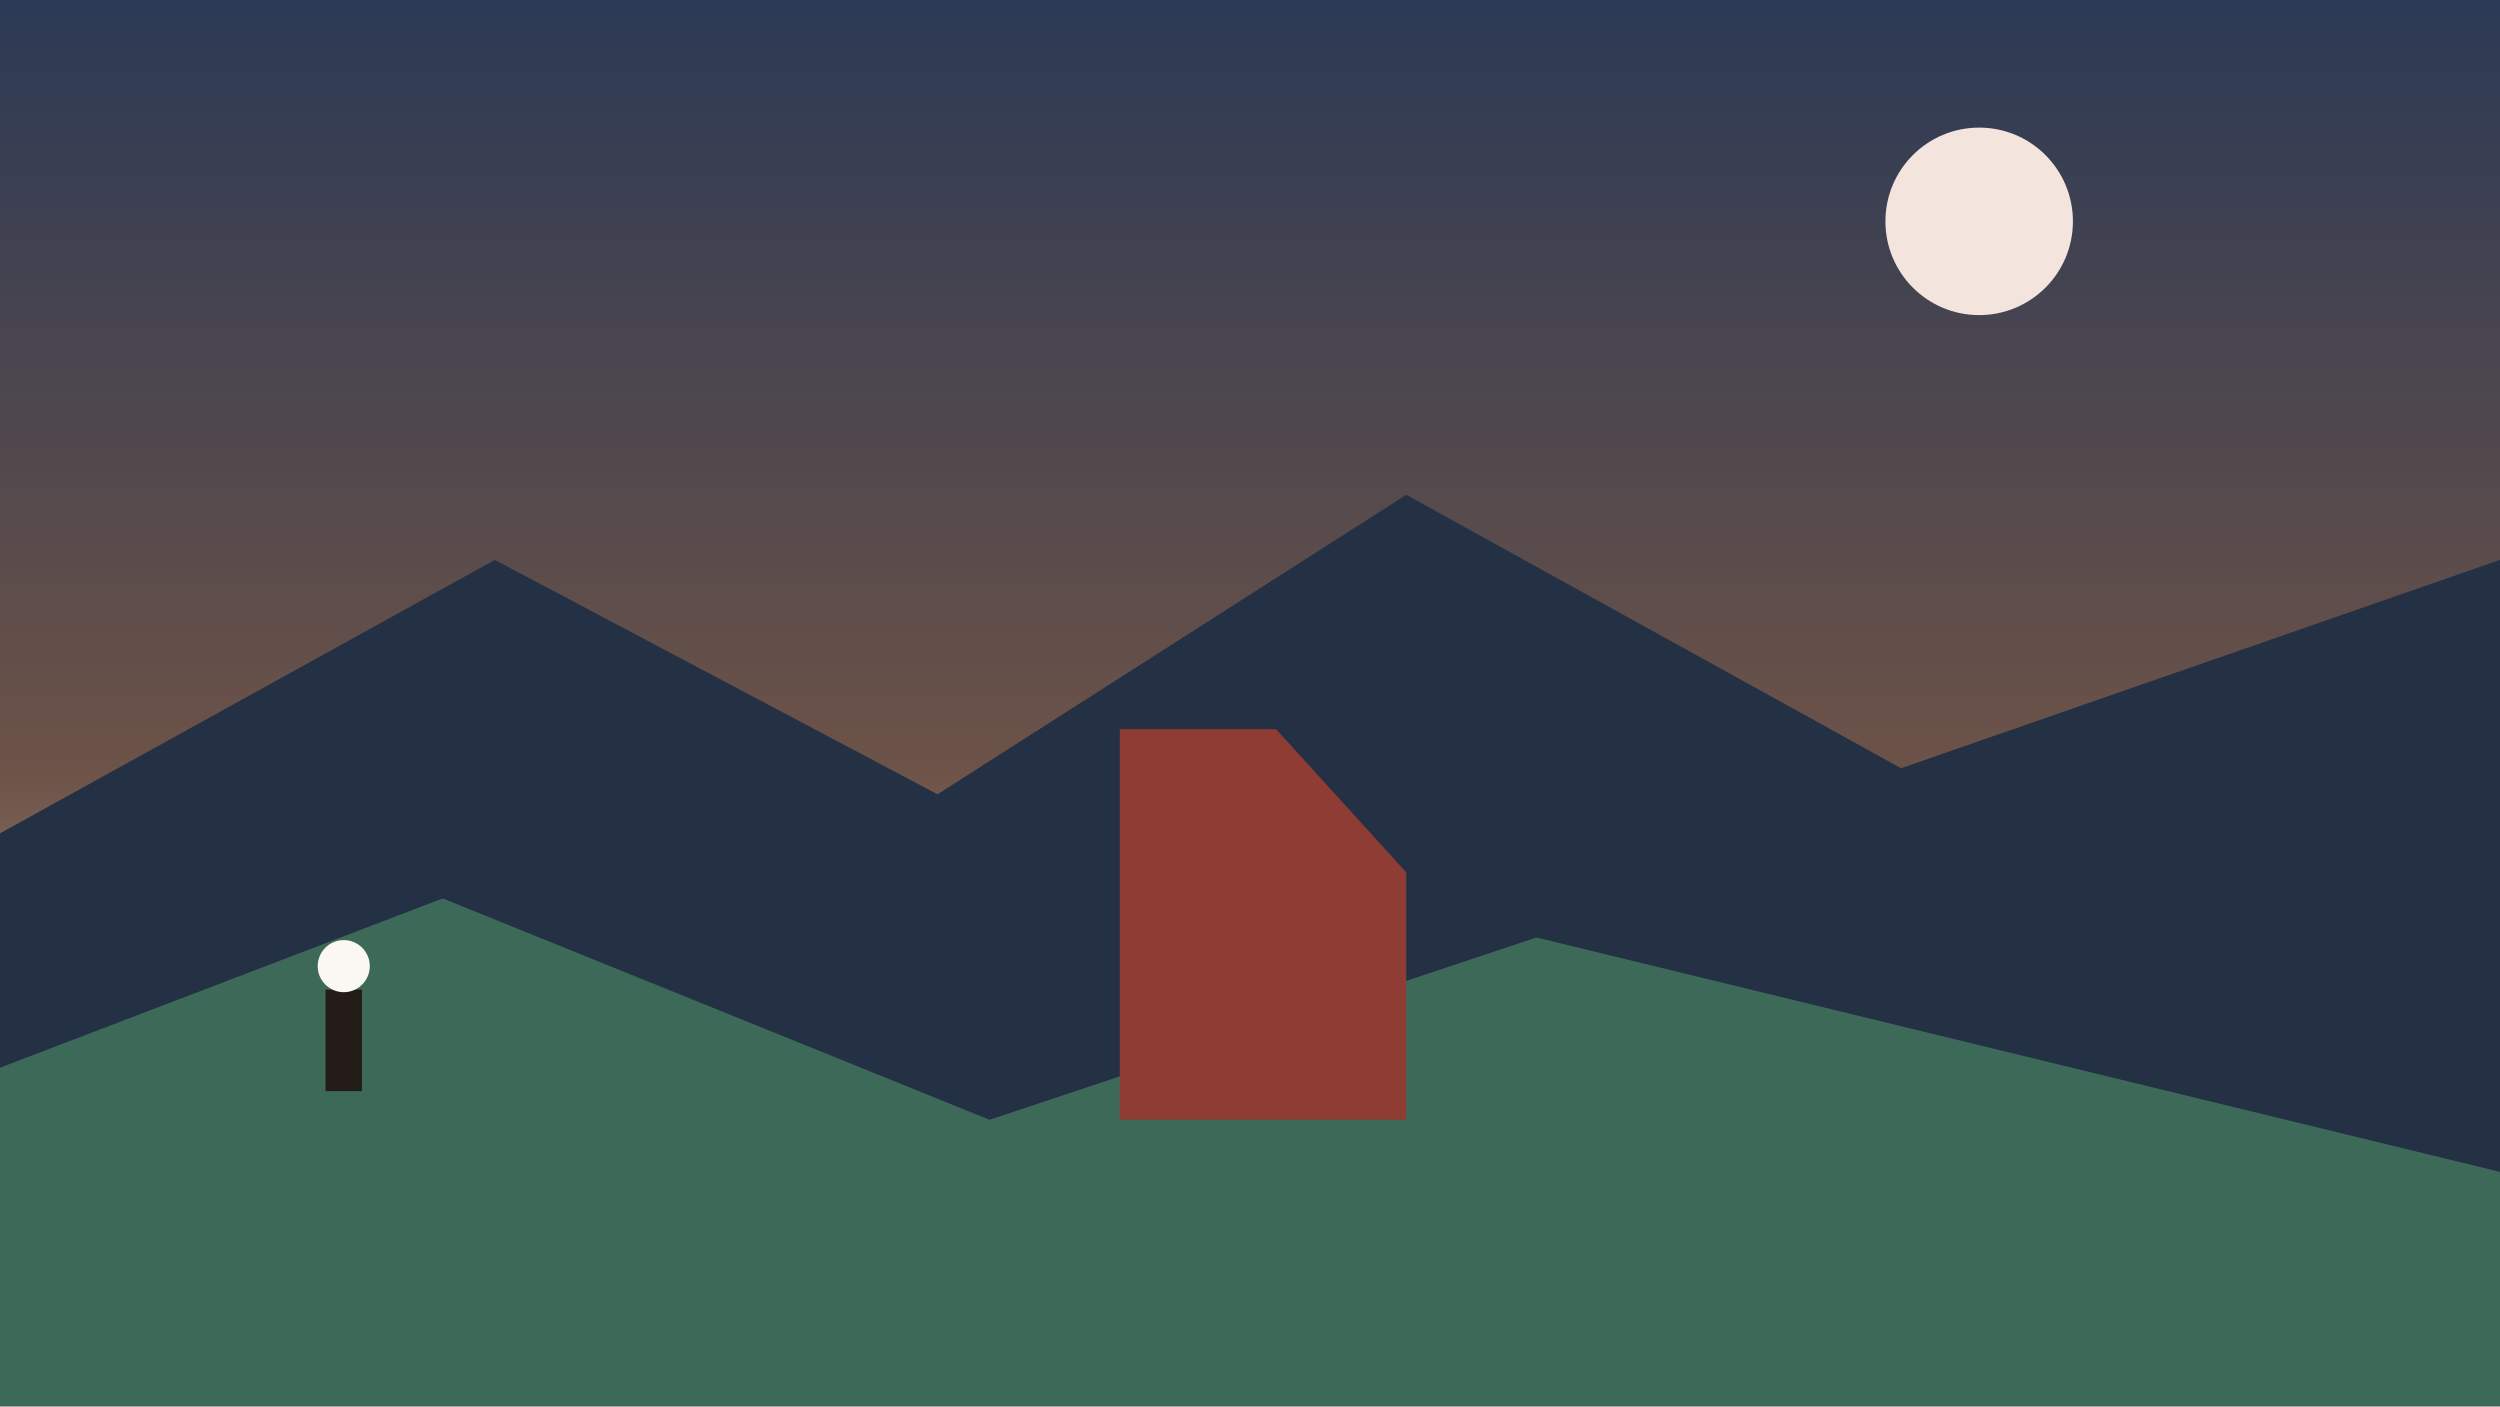
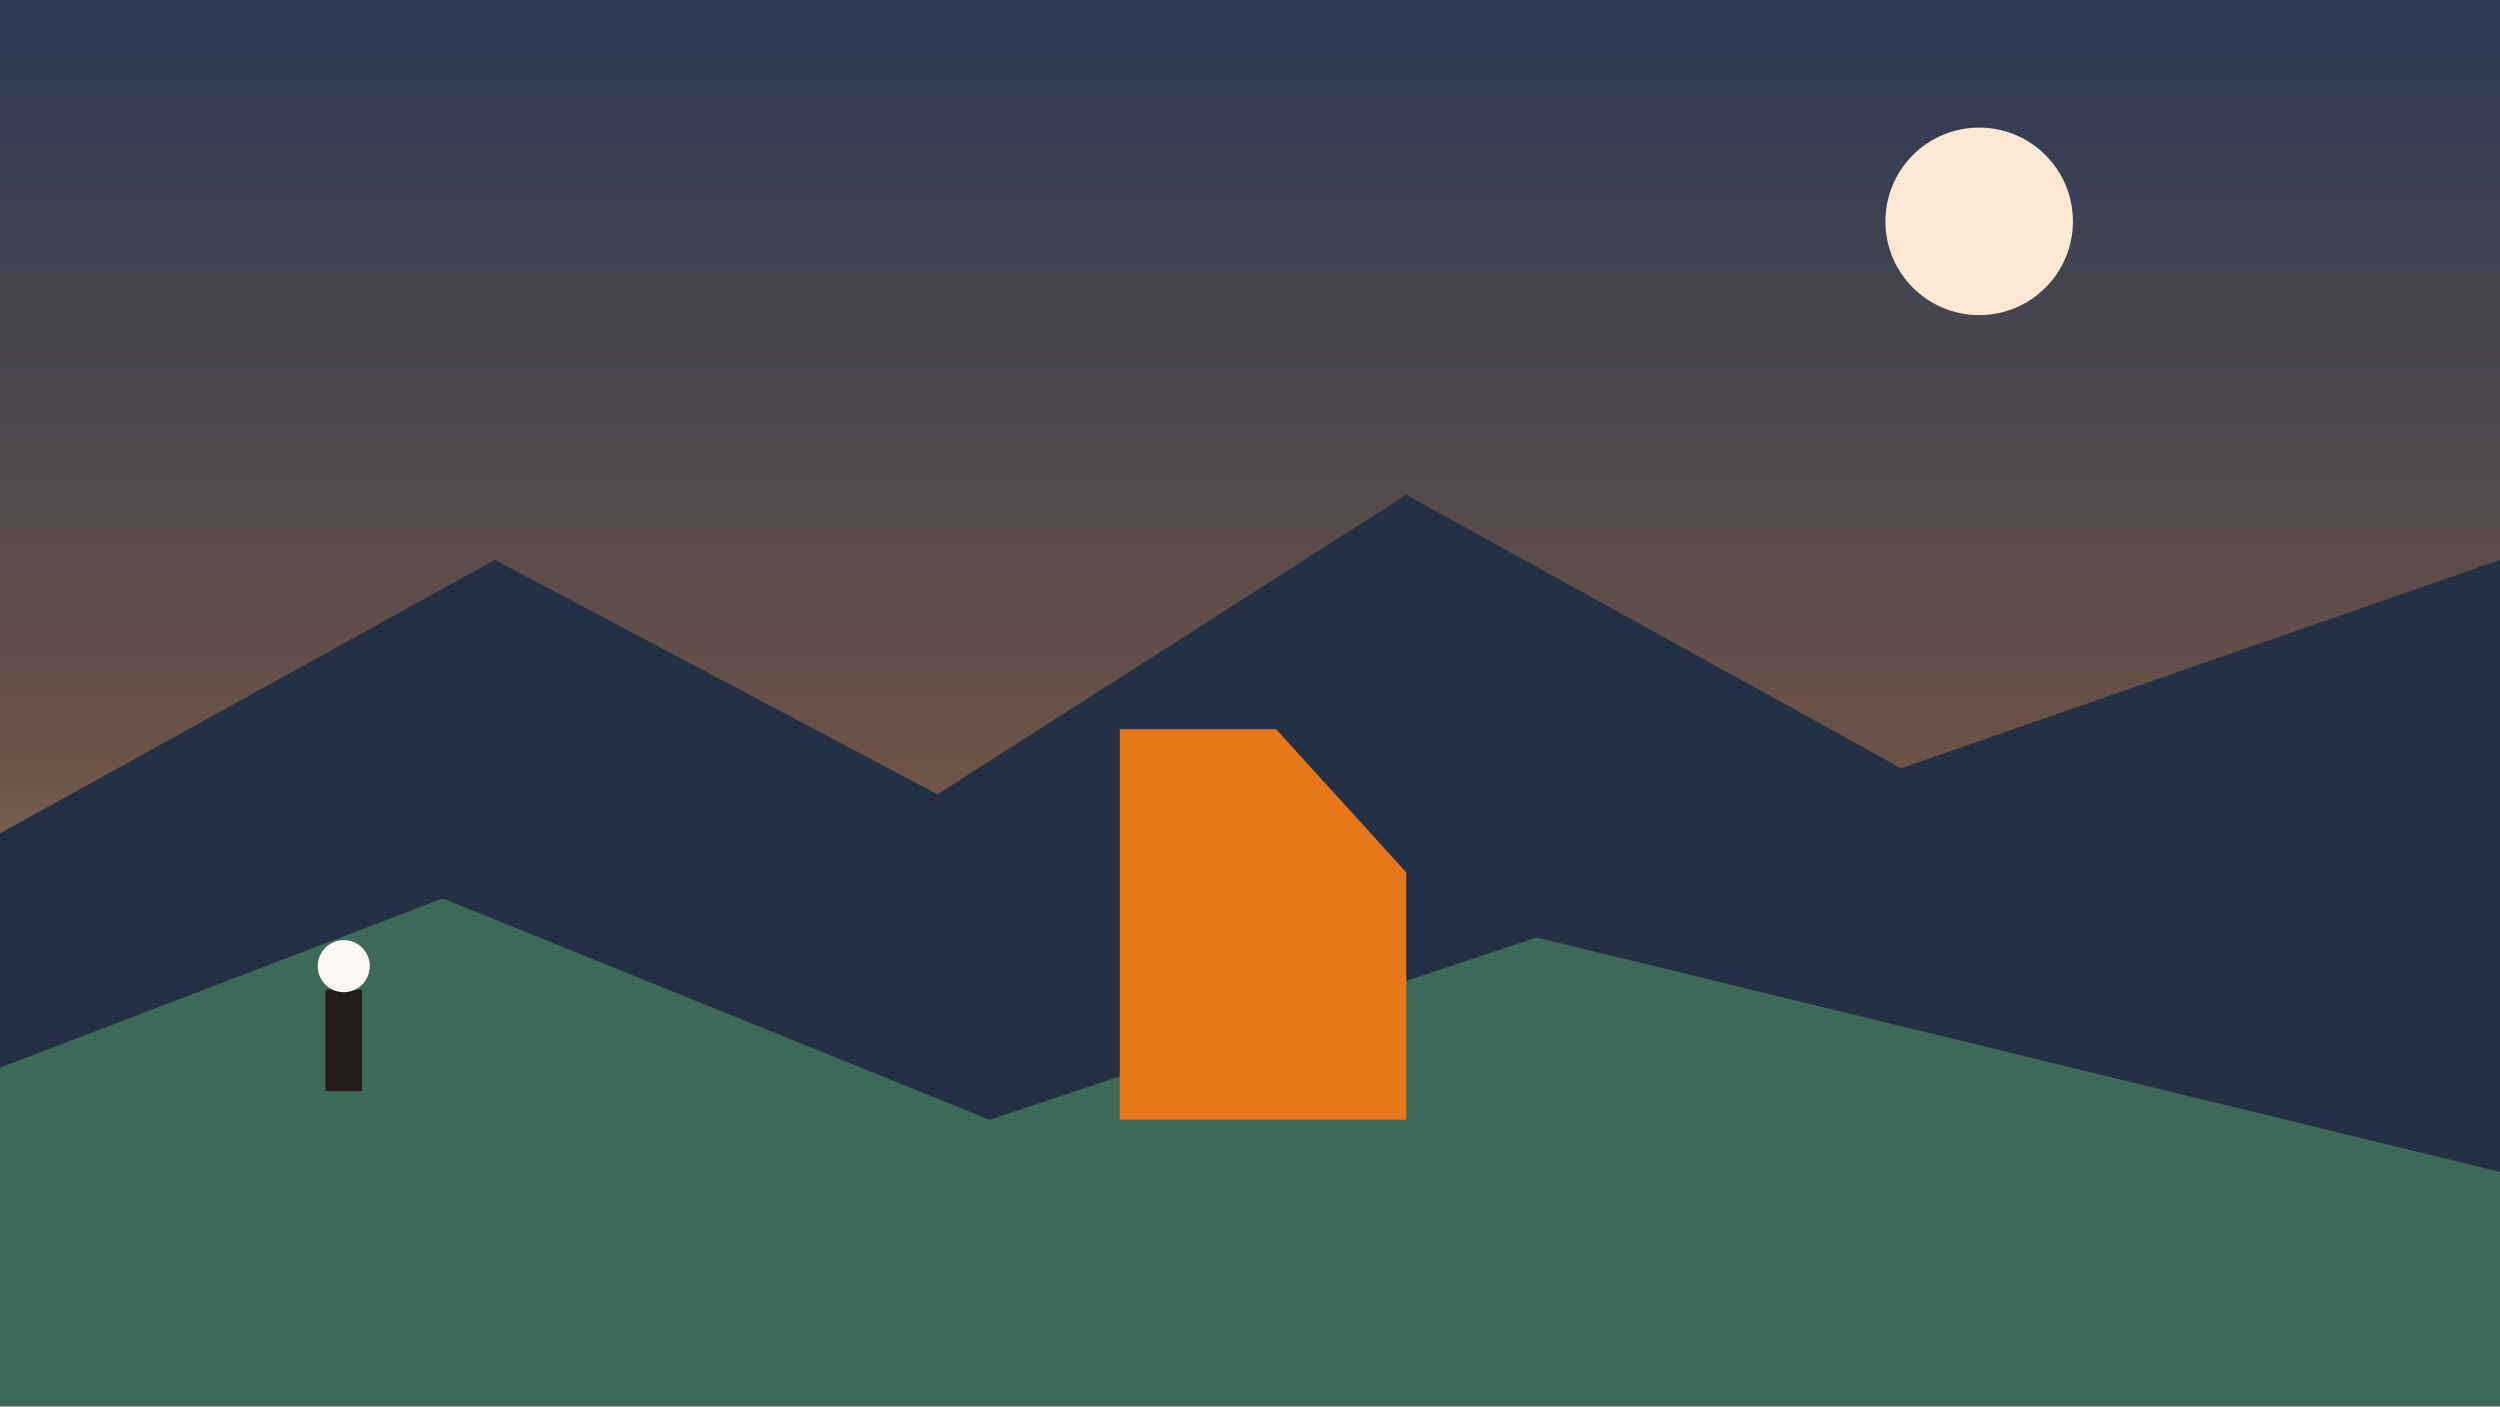
<svg xmlns="http://www.w3.org/2000/svg" viewBox="0 0 1920 1080">
  <defs>
    <linearGradient id="sky" x1="0" y1="0" x2="0" y2="1">
      <stop offset="0" stop-color="#2c3a55" />
      <stop offset="0.55" stop-color="#6d5348" />
      <stop offset="1" stop-color="#e7cbb0" />
    </linearGradient>
  </defs>
  <rect width="1920" height="1080" fill="url(#sky)" />
-   <circle cx="1520" cy="170" r="72" fill="#f4e4de" />
+   <circle cx="1520" cy="170" r="72" fill="#fde8d4" />
  <path d="M0 640 L380 430 L720 610 L1080 380 L1460 590 L1920 430 V1080 H0 Z" fill="#243044" />
  <path d="M0 820 L340 690 L760 860 L1180 720 L1920 900 V1080 H0 Z" fill="#3d6a58" />
-   <path d="M860 860 V560 h120 l100 110 v190 Z" fill="#8f3d34" />
+   <path d="M860 860 V560 h120 l100 110 v190 Z" fill="#e8761b" />
  <rect x="250" y="760" width="28" height="78" fill="#241c18" />
  <circle cx="264" cy="742" r="20" fill="#fbf8f3" />
</svg>
